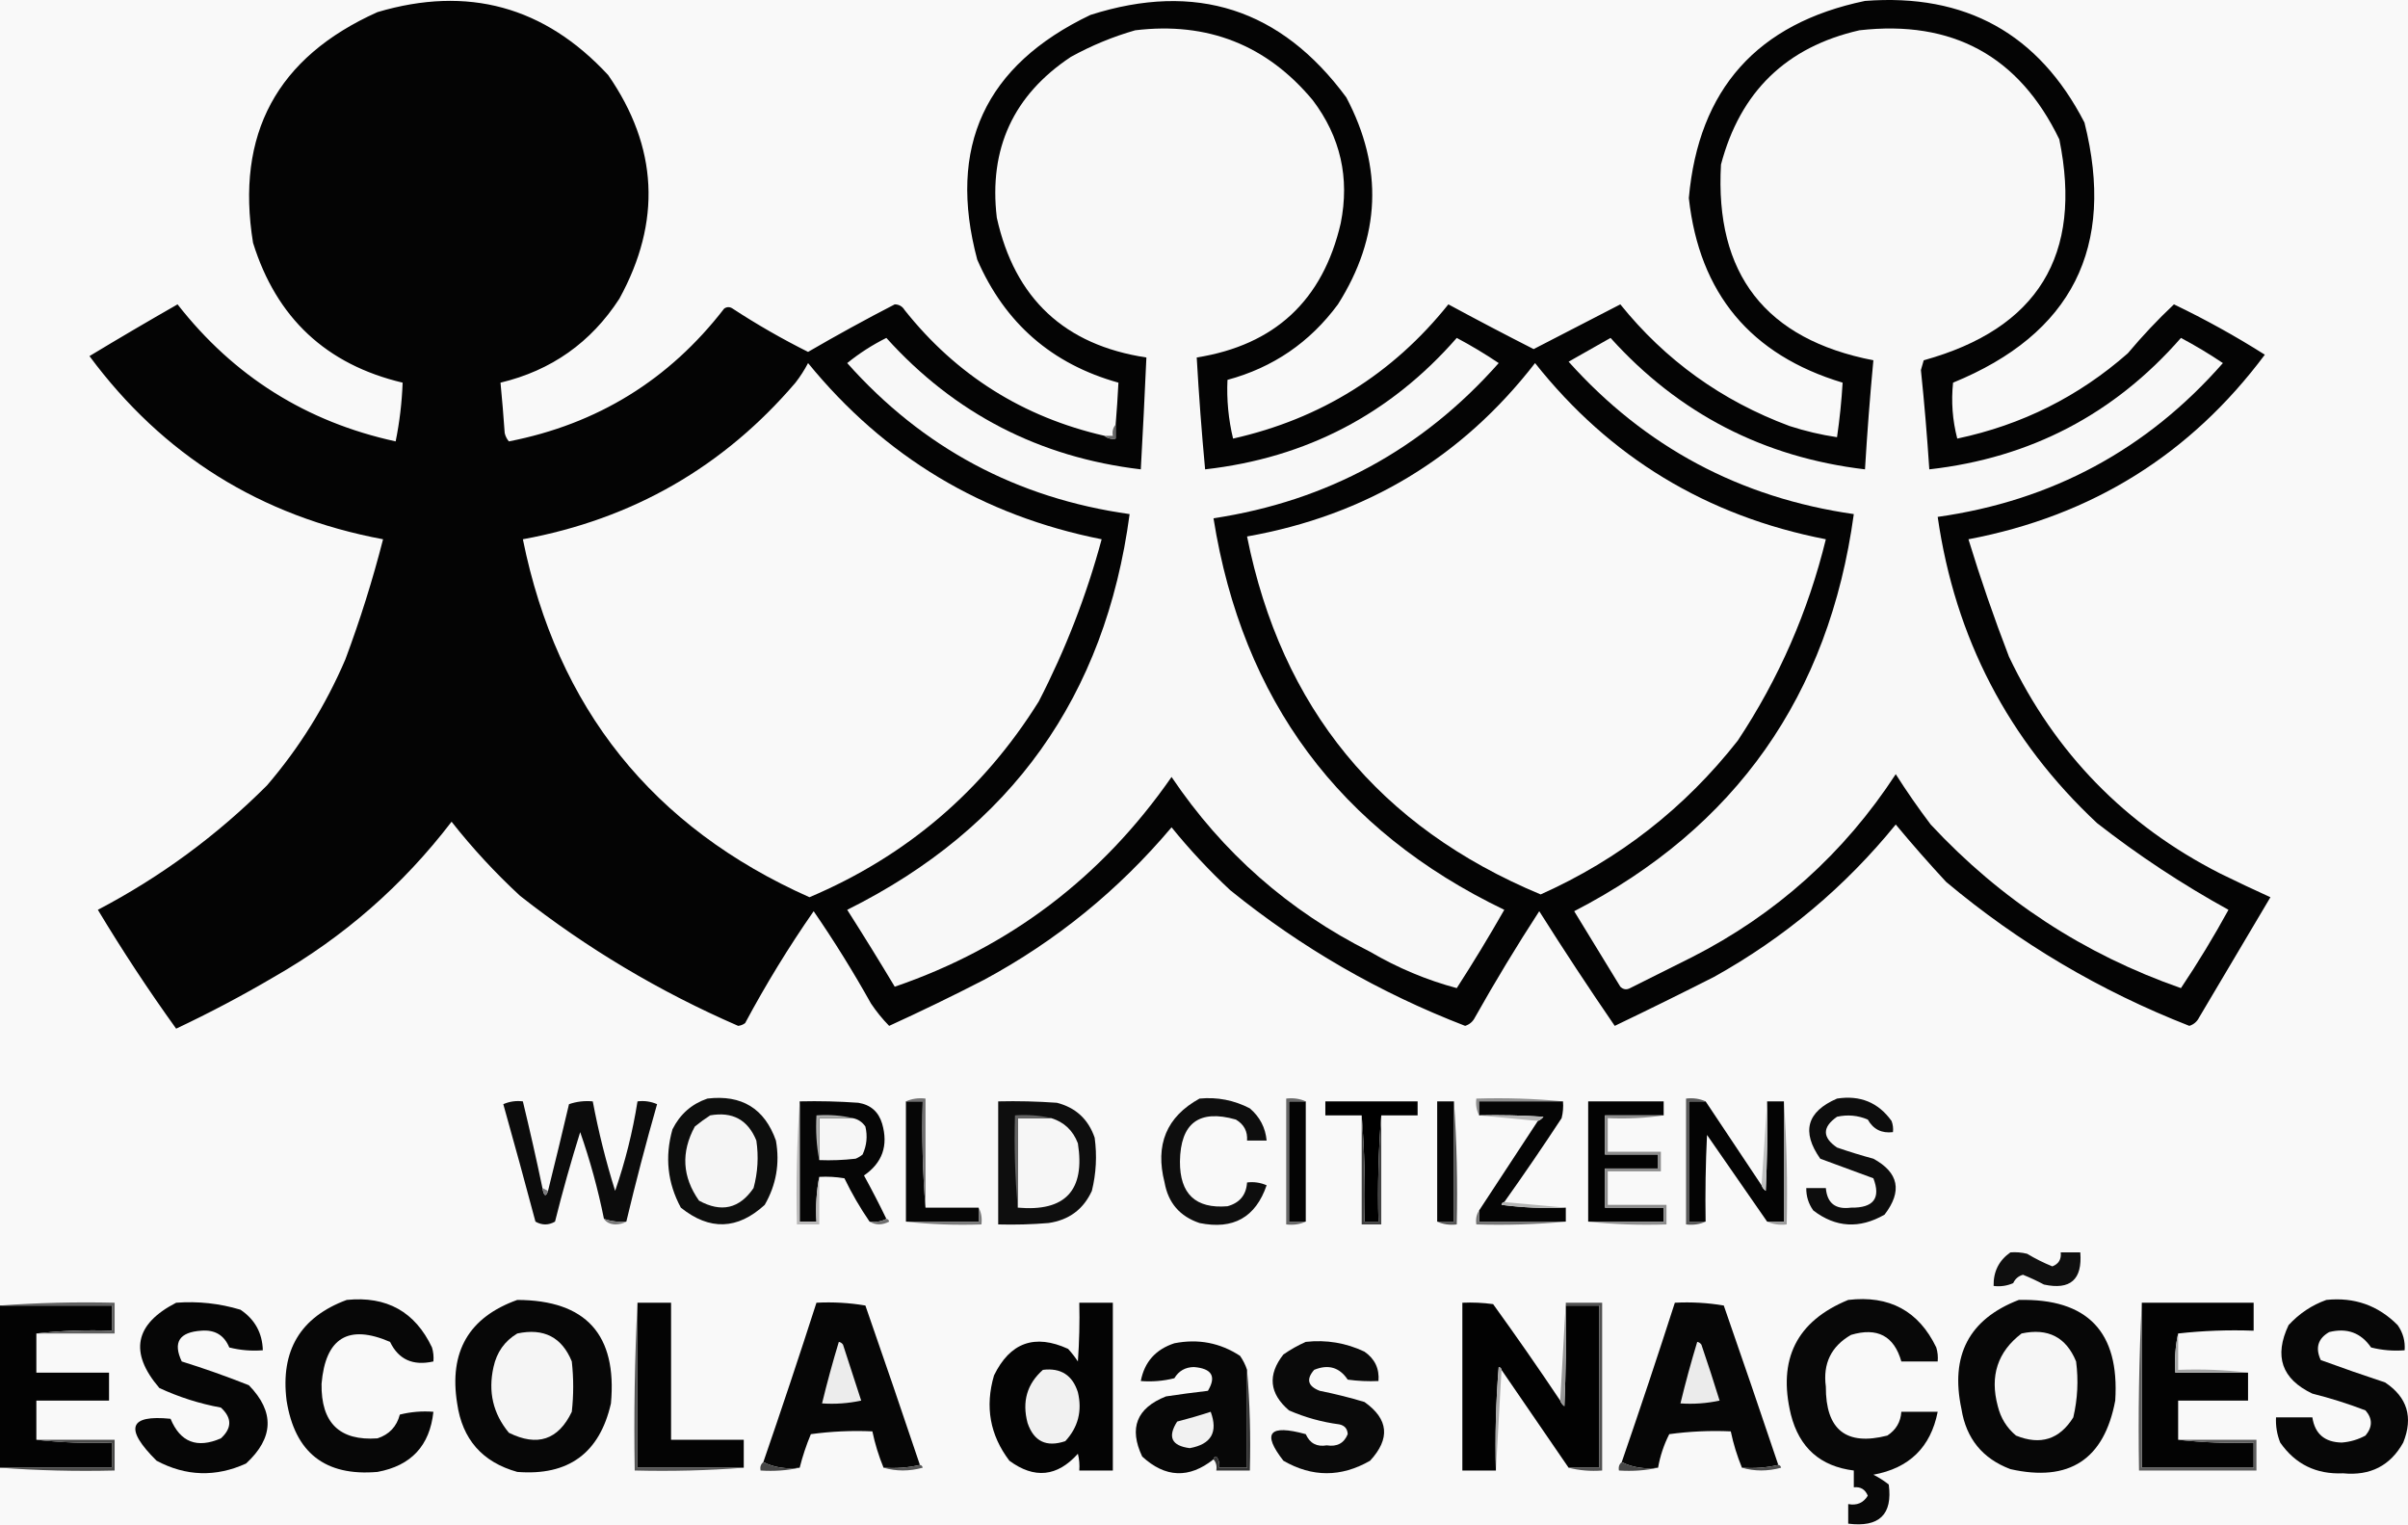
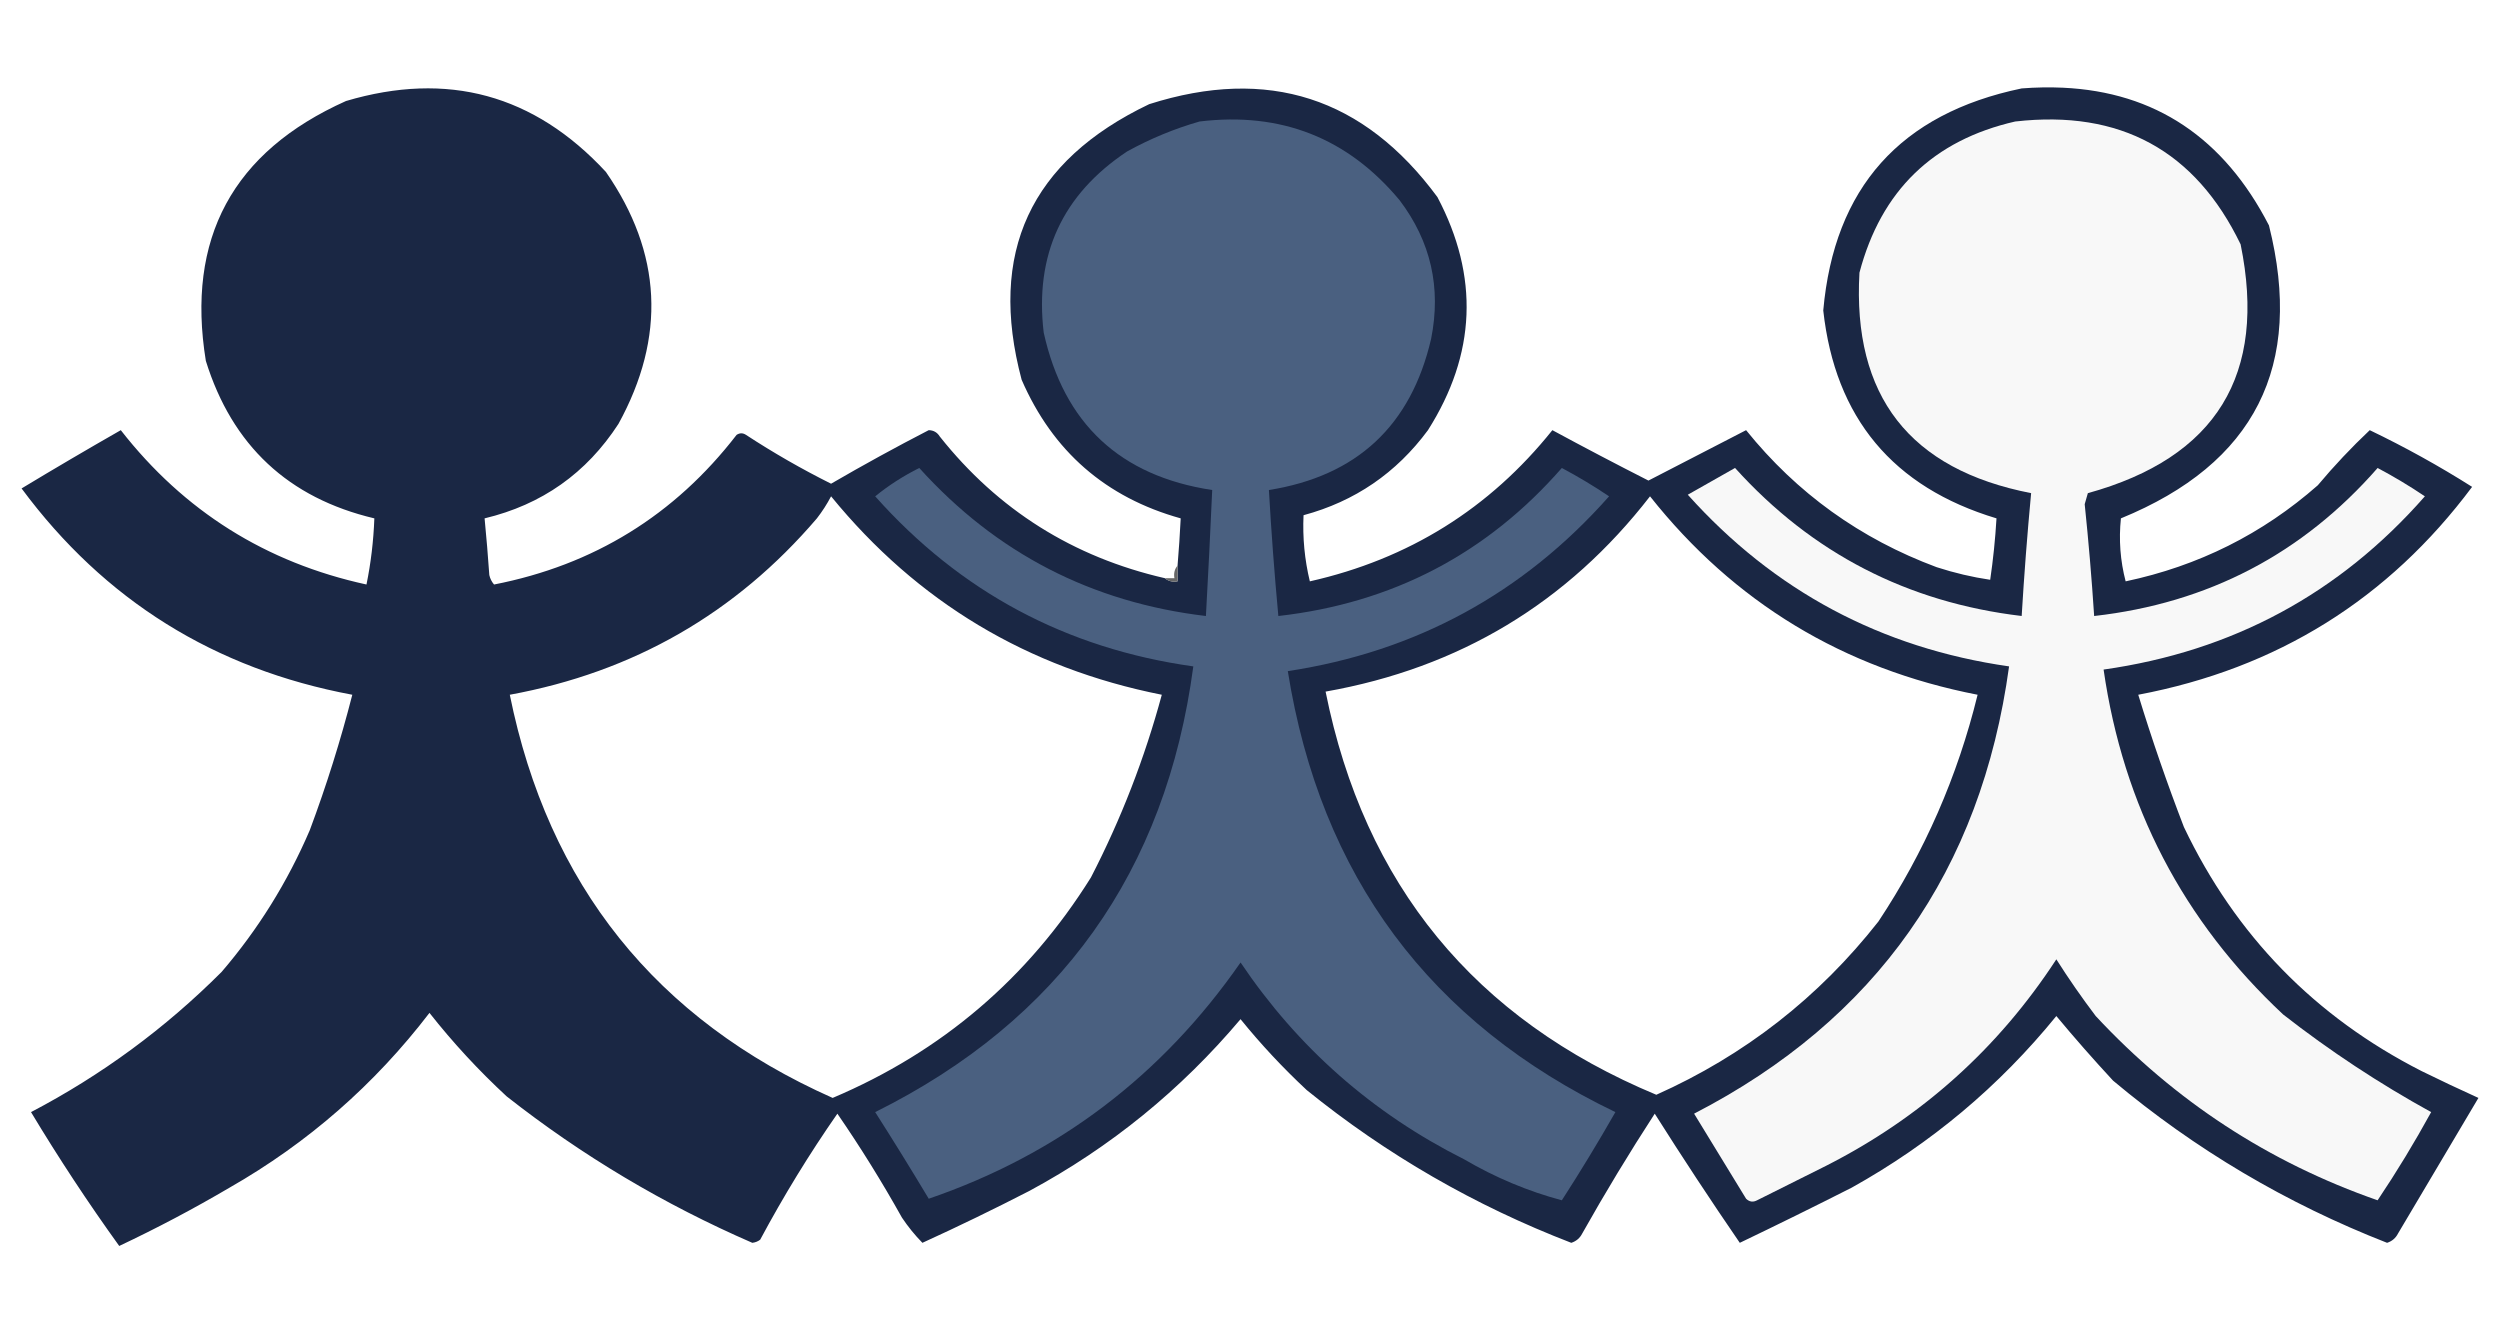
- <svg xmlns="http://www.w3.org/2000/svg" version="1.1" width="861.204" height="545.075" style="clip-rule:evenodd;fill-rule:evenodd;image-rendering:optimizeQuality;shape-rendering:geometricPrecision;text-rendering:geometricPrecision" id="svg139">
-   <defs id="defs139" />
-   <g id="g1" transform="translate(-261.3135,-277.2943)">
-     <path style="opacity:1" fill="#f9f9f9" d="m -0.5,-0.5 c 912,0 1824,0 2736,0 0,522.667 0,1045.33 0,1568 -912,0 -1824,0 -2736,0 0,-522.67 0,-1045.333 0,-1568 z" id="path1" />
-   </g>
-   <g id="g139" style="clip-rule:evenodd;fill-rule:evenodd;image-rendering:optimizeQuality;shape-rendering:geometricPrecision;text-rendering:geometricPrecision">
-     <path fill="#040404" d="m 395,155.833 c 1.07,0.934 2.4,1.268 4,1 0,-1.667 0,-3.333 0,-5 0.42,-4.993 0.75,-9.993 1,-15 -23.8,-6.631 -40.63,-21.298 -50.5,-44 -10.76,-40.31 2.74,-69.477 40.5,-87.5 37.66,-12 68.16,-2.167 91.5,29.5 13.3,25.197 12.3,49.864 -3,74 -10.05,13.606 -23.22,22.606 -39.5,27 -0.33,7.106 0.34,14.106 2,21 31.37,-7.071 57.04,-23.071 77,-48 10.1,5.468 20.27,10.802 30.5,16 10.33,-5.333 20.67,-10.667 31,-16 16.1,19.982 36.26,34.482 60.5,43.5 5.64,1.829 11.31,3.163 17,4 0.94,-6.425 1.61,-12.925 2,-19.5 -32.9,-9.896 -51.23,-31.896 -55,-66 3.48,-38.986 24.48,-62.486 63,-70.5 35.98,-2.768 62.15,11.732 78.5,43.5 11.2,44.603 -4.47,75.603 -47,93 -0.71,6.754 -0.21,13.421 1.5,20 23.1,-4.885 43.44,-15.051 61,-30.5 5.2,-6.2 10.7,-12.033 16.5,-17.5 11.21,5.382 22.04,11.382 32.5,18 -26.6,35.653 -61.93,57.653 -106,66 4.33,14.165 9.17,28.165 14.5,42 16.39,34.389 41.56,60.223 75.5,77.5 5.97,2.932 11.97,5.765 18,8.5 -8.5,14.333 -17,28.667 -25.5,43 -0.75,1.49 -1.91,2.49 -3.5,3 -31.94,-12.485 -60.94,-29.651 -87,-51.5 -6.22,-6.711 -12.22,-13.544 -18,-20.5 -18.15,22.315 -39.82,40.482 -65,54.5 -11.8,5.985 -23.64,11.818 -35.5,17.5 -9.24,-13.466 -18.24,-27.132 -27,-41 -8.06,12.404 -15.73,25.07 -23,38 -0.75,1.49 -1.91,2.49 -3.5,3 -30.68,-11.829 -58.68,-27.995 -84,-48.5 -7.58,-7.074 -14.58,-14.574 -21,-22.5 -18.95,22.461 -41.28,40.628 -67,54.5 -11.21,5.772 -22.54,11.272 -34,16.5 -2.4,-2.444 -4.56,-5.11 -6.5,-8 -6.35,-11.372 -13.18,-22.372 -20.5,-33 -8.91,12.796 -17.07,26.13 -24.5,40 -0.72,0.559 -1.56,0.892 -2.5,1 -28.11,-12.212 -54.11,-27.712 -78,-46.5 -8.9,-8.232 -17.07,-17.066 -24.5,-26.5 -17.46,22.799 -38.63,41.299 -63.5,55.5 -11.35,6.676 -23.02,12.843 -35,18.5 -9.89,-13.738 -19.22,-27.904 -28,-42.5 22.42,-11.745 42.58,-26.578 60.5,-44.5 11.6,-13.521 20.93,-28.521 28,-45 5.27,-14.093 9.77,-28.427 13.5,-43 -43.72,-8.177 -78.72,-30.011 -105,-65.5 10.42,-6.293 20.92,-12.459 31.5,-18.5 20.07,25.706 46.07,42.039 78,49 1.4,-6.837 2.23,-13.837 2.5,-21 -27.3,-6.466 -45.14,-23.133 -53.5,-50 -6.31,-38.884 8.53,-66.384 44.5,-82.5 32.24,-9.567 59.74,-2.067 82.5,22.5 17.83,25.726 19.16,52.393 4,80 -10.16,15.657 -24.33,25.657 -42.5,30 0.58,5.985 1.08,11.985 1.5,18 0.25,1.124 0.75,2.124 1.5,3 31.67,-6.189 57.34,-22.022 77,-47.5 1,-0.667 2,-0.667 3,0 8.67,5.672 17.67,10.839 27,15.5 10.21,-5.937 20.54,-11.604 31,-17 1.53,0.029 2.7,0.696 3.5,2 18.5,23.305 42.33,38.305 71.5,45 z" id="path2" />
-     <g id="g3" transform="translate(-1495.5,-503.6672)">
-       <path style="opacity:1" fill="#f8f8f8" d="m 1901.5,514.5 c 25.85,-3.114 47.02,5.22 63.5,25 9.91,13.097 13.25,27.764 10,44 -6.38,27.551 -23.55,43.551 -51.5,48 0.76,13.352 1.76,26.685 3,40 36.19,-4.094 66.19,-19.761 90,-47 5.17,2.748 10.17,5.748 15,9 -27.29,30.813 -61.29,49.313 -102,55.5 10.38,65.005 45.05,111.672 104,140 -5.42,9.5 -11.08,18.833 -17,28 -10.8,-2.889 -21.13,-7.222 -31,-13 -29.14,-14.639 -52.8,-35.473 -71,-62.5 -24.99,35.949 -57.99,60.949 -99,75 -5.54,-9.25 -11.21,-18.417 -17,-27.5 58.64,-29.165 92.3,-76.332 101,-141.5 -40.33,-5.665 -74,-23.665 -101,-54 4.29,-3.485 8.96,-6.485 14,-9 24.39,27.031 54.73,42.698 91,47 0.74,-13.329 1.41,-26.662 2,-40 -29.26,-4.428 -47.1,-21.095 -53.5,-50 -2.92,-24.66 5.92,-43.827 26.5,-57.5 7.41,-4.074 15.08,-7.241 23,-9.5 z" id="path3" />
-     </g>
-     <g id="g4" transform="translate(-1495.5,-503.6672)">
-       <path style="opacity:1" fill="#f8f8f8" d="m 2160.5,514.5 c 33.27,-3.788 57.11,9.212 71.5,39 8.46,41.384 -7.7,67.717 -48.5,79 -0.33,1.167 -0.67,2.333 -1,3.5 1.23,11.818 2.23,23.652 3,35.5 36.17,-4.082 66.17,-19.749 90,-47 5.2,2.763 10.2,5.763 15,9 -27.09,30.882 -61.09,49.215 -102,55 6.24,43.315 25.24,79.815 57,109.5 14.84,11.586 30.51,21.92 47,31 -5.25,9.586 -10.92,18.92 -17,28 -34.58,-12.054 -64.42,-31.554 -89.5,-58.5 -4.41,-5.826 -8.58,-11.826 -12.5,-18 -18.48,28.314 -42.82,50.148 -73,65.5 -7.33,3.667 -14.67,7.333 -22,11 -1.28,0.684 -2.45,0.517 -3.5,-0.5 -5.5,-9 -11,-18 -16.5,-27 57.78,-29.833 91.12,-77.166 100,-142 -40.64,-5.819 -74.64,-23.986 -102,-54.5 5,-2.833 10,-5.667 15,-8.5 24.39,27.031 54.73,42.698 91,47 0.78,-13.016 1.78,-26.016 3,-39 -38.57,-7.494 -56.74,-30.827 -54.5,-70 6.87,-26.035 23.37,-42.035 49.5,-48 z" id="path4" />
-     </g>
-     <g id="g8" transform="translate(-1495.5,-503.6672)">
-       <path style="opacity:1" fill="#f9f9f9" d="m 1784.5,633.5 c 27.37,33.528 62.37,54.528 105,63 -5.43,20.121 -12.93,39.454 -22.5,58 -19.96,31.956 -47.29,55.289 -82,70 -56.13,-24.972 -90.29,-67.639 -102.5,-128 39.25,-7.199 71.75,-25.866 97.5,-56 1.72,-2.217 3.22,-4.55 4.5,-7 z" id="path8" />
-     </g>
-     <g id="g9" transform="translate(-1495.5,-503.6672)">
-       <path style="opacity:1" fill="#f9f9f9" d="m 2044.5,633.5 c 26.74,33.72 61.41,54.72 104,63 -6.35,25.918 -16.85,49.918 -31.5,72 -18.96,24.129 -42.46,42.462 -70.5,55 -57.72,-24.048 -92.72,-66.715 -105,-128 42.46,-7.513 76.79,-28.179 103,-62 z" id="path9" />
-     </g>
-     <g id="g12" transform="translate(-1495.5,-503.6672)">
-       <path style="opacity:1" fill="#666666" d="m 1894.5,655.5 c 0,1.667 0,3.333 0,5 -1.6,0.268 -2.93,-0.066 -4,-1 1,0 2,0 3,0 -0.27,-1.599 0.07,-2.932 1,-4 z" id="path12" />
-     </g>
-     <g id="g13" transform="translate(-1495.5,-503.6672)">
-       <path style="opacity:1" fill="#8f8f8f" d="m 2054.5,897.5 c -10,0 -20,0 -30,0 0,1.667 0,3.333 0,5 -0.96,-1.765 -1.29,-3.765 -1,-6 10.51,-0.328 20.85,0.006 31,1 z" id="path13" />
-     </g>
-     <g id="g14" transform="translate(-1495.5,-503.6672)">
-       <path style="opacity:1" fill="#0c0c0c" d="m 1689.5,928.5 c 0.53,2.96 1.2,3.293 2,1 2.56,-10.281 5.06,-20.615 7.5,-31 2.72,-0.944 5.55,-1.277 8.5,-1 2.04,10.842 4.71,21.508 8,32 3.6,-10.417 6.27,-21.084 8,-32 2.42,-0.308 4.76,0.026 7,1 -3.98,13.934 -7.65,27.934 -11,42 -2.78,0.221 -5.45,-0.112 -8,-1 -2.12,-10.521 -4.95,-20.854 -8.5,-31 -3.31,10.583 -6.31,21.249 -9,32 -2.33,1.333 -4.67,1.333 -7,0 -3.73,-14.034 -7.57,-28.034 -11.5,-42 2.24,-0.974 4.58,-1.308 7,-1 2.49,10.304 4.83,20.637 7,31 z" id="path14" />
-     </g>
-     <g id="g15" transform="translate(-1495.5,-503.6672)">
-       <path style="opacity:1" fill="#0d0e0d" d="m 1748.5,896.5 c 12.26,-1.461 20.43,3.539 24.5,15 1.45,8.176 0.12,15.843 -4,23 -9.72,8.922 -19.72,9.255 -30,1 -4.78,-8.835 -5.78,-18.168 -3,-28 2.71,-5.421 6.87,-9.087 12.5,-11 z" id="path15" />
-     </g>
-     <g id="g16" transform="translate(-1495.5,-503.6672)">
-       <path style="opacity:1" fill="#060606" d="m 1781.5,897.5 c 7.01,-0.166 14.01,0 21,0.5 4.4,0.73 7.23,3.23 8.5,7.5 2.25,7.811 0.08,13.977 -6.5,18.5 2.81,5.126 5.48,10.293 8,15.5 -1.76,0.961 -3.76,1.295 -6,1 -3.35,-4.858 -6.35,-10.025 -9,-15.5 -2.98,-0.498 -5.98,-0.665 -9,-0.5 -0.99,5.14 -1.32,10.474 -1,16 -2,0 -4,0 -6,0 0,-14.333 0,-28.667 0,-43 z" id="path16" />
-     </g>
-     <g id="g17" transform="translate(-1495.5,-503.6672)">
-       <path style="opacity:1" fill="#060606" d="m 1819.5,897.5 c 2,0 4,0 6,0 -0.33,12.844 0,25.511 1,38 6.33,0 12.67,0 19,0 0,1.667 0,3.333 0,5 -8.67,0 -17.33,0 -26,0 0,-14.333 0,-28.667 0,-43 z" id="path17" />
-     </g>
-     <g id="g18" transform="translate(-1495.5,-503.6672)">
-       <path style="opacity:1" fill="#0e0e0e" d="m 1852.5,897.5 c 7.01,-0.166 14.01,0 21,0.5 6.74,1.736 11.24,5.903 13.5,12.5 0.87,6.417 0.54,12.751 -1,19 -3.03,6.609 -8.2,10.442 -15.5,11.5 -5.99,0.499 -11.99,0.666 -18,0.5 0,-14.667 0,-29.333 0,-44 z" id="path18" />
-     </g>
-     <g id="g19" transform="translate(-1495.5,-503.6672)">
-       <path style="opacity:1" fill="#0e0e0e" d="m 1924.5,896.5 c 6.36,-0.599 12.36,0.568 18,3.5 3.57,3.054 5.57,6.887 6,11.5 -2.33,0 -4.67,0 -7,0 0.23,-3.285 -1.1,-5.785 -4,-7.5 -13.15,-3.75 -19.82,1.25 -20,15 -0.06,11.614 5.61,16.948 17,16 4.38,-1.205 6.71,-4.039 7,-8.5 2.42,-0.308 4.76,0.026 7,1 -3.93,11.472 -11.93,15.972 -24,13.5 -7.04,-2.369 -11.2,-7.202 -12.5,-14.5 -3.46,-13.501 0.7,-23.501 12.5,-30 z" id="path19" />
-     </g>
-     <g id="g20" transform="translate(-1495.5,-503.6672)">
-       <path style="opacity:1" fill="#040404" d="m 1962.5,897.5 c 0,14.333 0,28.667 0,43 -2,0 -4,0 -6,0 0,-14.333 0,-28.667 0,-43 2,0 4,0 6,0 z" id="path20" />
-     </g>
-     <g id="g21" transform="translate(-1495.5,-503.6672)">
-       <path style="opacity:1" fill="#000000" d="m 1989.5,902.5 c -1,12.489 -1.33,25.156 -1,38 -1.67,0 -3.33,0 -5,0 0.33,-12.844 0,-25.511 -1,-38 -4.33,0 -8.67,0 -13,0 0,-1.667 0,-3.333 0,-5 11,0 22,0 33,0 0,1.667 0,3.333 0,5 -4.33,0 -8.67,0 -13,0 z" id="path21" />
-     </g>
-     <g id="g22" transform="translate(-1495.5,-503.6672)">
-       <path style="opacity:1" fill="#050505" d="m 2015.5,897.5 c 0,14.333 0,28.667 0,43 -2,0 -4,0 -6,0 0,-14.333 0,-28.667 0,-43 2,0 4,0 6,0 z" id="path22" />
-     </g>
-     <g id="g23" transform="translate(-1495.5,-503.6672)">
-       <path style="opacity:1" fill="#050505" d="m 2054.5,897.5 c 0.16,2.027 0,4.027 -0.5,6 -6.66,10.155 -13.5,20.155 -20.5,30 -0.54,0.06 -0.88,0.393 -1,1 7.64,0.997 15.3,1.331 23,1 0,1.667 0,3.333 0,5 -10.33,0 -20.67,0 -31,0 0,-1.333 0,-2.667 0,-4 7.03,-10.684 14.03,-21.351 21,-32 0.79,-0.283 1.46,-0.783 2,-1.5 -7.66,-0.5 -15.33,-0.666 -23,-0.5 0,-1.667 0,-3.333 0,-5 10,0 20,0 30,0 z" id="path23" />
-     </g>
-     <g id="g24" transform="translate(-1495.5,-503.6672)">
-       <path style="opacity:1" fill="#030303" d="m 2090.5,902.5 c -7,0 -14,0 -21,0 0,4.667 0,9.333 0,14 6.33,0 12.67,0 19,0 0,1.667 0,3.333 0,5 -6.33,0 -12.67,0 -19,0 0,4.667 0,9.333 0,14 7,0 14,0 21,0 0,1.667 0,3.333 0,5 -9,0 -18,0 -27,0 0,-14.333 0,-28.667 0,-43 9,0 18,0 27,0 0,1.667 0,3.333 0,5 z" id="path24" />
-     </g>
-     <g id="g25" transform="translate(-1495.5,-503.6672)">
-       <path style="opacity:1" fill="#040404" d="m 2105.5,897.5 c 6.67,10 13.33,20 20,30 0.28,0.789 0.78,1.456 1.5,2 0.5,-10.661 0.67,-21.328 0.5,-32 2,0 4,0 6,0 0,14.333 0,28.667 0,43 -2,0 -4,0 -6,0 -7.14,-10.267 -14.31,-20.6 -21.5,-31 -0.5,10.328 -0.67,20.661 -0.5,31 -2,0 -4,0 -6,0 0,-14.333 0,-28.667 0,-43 2,0 4,0 6,0 z" id="path25" />
-     </g>
-     <g id="g26" transform="translate(-1495.5,-503.6672)">
-       <path style="opacity:1" fill="#0d0d0d" d="m 2152.5,896.5 c 8.26,-1.279 14.76,1.388 19.5,8 0.49,1.293 0.66,2.627 0.5,4 -4.03,0.494 -7.03,-1.006 -9,-4.5 -3.54,-1.504 -7.21,-1.837 -11,-1 -5.31,3.717 -5.31,7.383 0,11 4.28,1.486 8.61,2.819 13,4 9.09,4.958 10.43,11.625 4,20 -8.97,5.153 -17.47,4.653 -25.5,-1.5 -1.71,-2.409 -2.54,-5.075 -2.5,-8 2.33,0 4.67,0 7,0 0.46,5.414 3.46,7.747 9,7 8.07,0.137 10.73,-3.363 8,-10.5 -6.33,-2.333 -12.67,-4.667 -19,-7 -6.8,-9.659 -4.8,-16.826 6,-21.5 z" id="path26" />
-     </g>
-     <g id="g27" transform="translate(-1495.5,-503.6672)">
-       <path style="opacity:1" fill="#717071" d="m 1819.5,897.5 c 2.11,-0.968 4.44,-1.302 7,-1 0,13 0,26 0,39 -1,-12.489 -1.33,-25.156 -1,-38 -2,0 -4,0 -6,0 z" id="path27" />
-     </g>
-     <g id="g28" transform="translate(-1495.5,-503.6672)">
-       <path style="opacity:1" fill="#b6b6b6" d="m 2024.5,902.5 c 7.67,-0.166 15.34,0 23,0.5 -0.54,0.717 -1.21,1.217 -2,1.5 -7,-0.667 -14,-1.333 -21,-2 z" id="path28" />
-     </g>
-     <g id="g29" transform="translate(-1495.5,-503.6672)">
-       <path style="opacity:1" fill="#f5f5f5" d="m 1749.5,902.5 c 7.99,-1.403 13.49,1.597 16.5,9 0.85,5.753 0.52,11.42 -1,17 -5.03,7.366 -11.53,8.866 -19.5,4.5 -6,-8.497 -6.5,-17.33 -1.5,-26.5 1.81,-1.477 3.65,-2.81 5.5,-4 z" id="path29" />
-     </g>
-     <g id="g30" transform="translate(-1495.5,-503.6672)">
-       <path style="opacity:1" fill="#f6f6f6" d="m 1800.5,903.5 c 1.87,0.359 3.37,1.359 4.5,3 0.82,3.464 0.48,6.798 -1,10 -0.75,0.626 -1.58,1.126 -2.5,1.5 -4.32,0.499 -8.65,0.666 -13,0.5 0,-5 0,-10 0,-15 4,0 8,0 12,0 z" id="path30" />
-     </g>
-     <g id="g31" transform="translate(-1495.5,-503.6672)">
-       <path style="opacity:1" fill="#f6f6f6" d="m 1871.5,903.5 c 4.59,1.421 7.76,4.421 9.5,9 2.65,16.851 -4.52,24.517 -21.5,23 0,-10.667 0,-21.333 0,-32 4,0 8,0 12,0 z" id="path31" />
-     </g>
-     <g id="g32" transform="translate(-1495.5,-503.6672)">
-       <path style="opacity:1" fill="#656565" d="m 1871.5,903.5 c -4,0 -8,0 -12,0 0,10.667 0,21.333 0,32 -0.99,-10.821 -1.33,-21.821 -1,-33 4.53,-0.318 8.87,0.015 13,1 z" id="path32" />
-     </g>
-     <g id="g33" transform="translate(-1495.5,-503.6672)">
-       <path style="opacity:1" fill="#595959" d="m 2105.5,897.5 c -2,0 -4,0 -6,0 0,14.333 0,28.667 0,43 2,0 4,0 6,0 -2.11,0.968 -4.44,1.302 -7,1 0,-15 0,-30 0,-45 2.56,-0.302 4.89,0.032 7,1 z" id="path33" />
-     </g>
-     <g id="g34" transform="translate(-1495.5,-503.6672)">
-       <path style="opacity:1" fill="#aeafae" d="m 1800.5,903.5 c -4,0 -8,0 -12,0 0,5 0,10 0,15 -0.99,-5.14 -1.32,-10.474 -1,-16 4.53,-0.318 8.87,0.015 13,1 z" id="path34" />
-     </g>
-     <g id="g35" transform="translate(-1495.5,-503.6672)">
-       <path style="opacity:1" fill="#565656" d="m 2015.5,897.5 c 1,14.49 1.33,29.157 1,44 -2.56,0.302 -4.89,-0.032 -7,-1 2,0 4,0 6,0 0,-14.333 0,-28.667 0,-43 z" id="path35" />
-     </g>
-     <g id="g36" transform="translate(-1495.5,-503.6672)">
-       <path style="opacity:1" fill="#c0c1c1" d="m 2127.5,897.5 c 0.17,10.672 0,21.339 -0.5,32 -0.72,-0.544 -1.22,-1.211 -1.5,-2 0.67,-10 1.33,-20 2,-30 z" id="path36" />
-     </g>
-     <g id="g37" transform="translate(-1495.5,-503.6672)">
-       <path style="opacity:1" fill="#bbbaba" d="m 1781.5,897.5 c 0,14.333 0,28.667 0,43 2,0 4,0 6,0 -0.32,-5.526 0.01,-10.86 1,-16 0,5.667 0,11.333 0,17 -2.67,0 -5.33,0 -8,0 -0.33,-14.843 0,-29.51 1,-44 z" id="path37" />
-     </g>
-     <g id="g38" transform="translate(-1495.5,-503.6672)">
-       <path style="opacity:1" fill="#8d8d8d" d="m 2090.5,902.5 c -6.48,0.991 -13.15,1.324 -20,1 0,4 0,8 0,12 6.33,0 12.67,0 19,0 0,2.333 0,4.667 0,7 -6.33,0 -12.67,0 -19,0 0,4 0,8 0,12 7,0 14,0 21,0 0,2.333 0,4.667 0,7 -9.51,0.327 -18.85,-0.006 -28,-1 9,0 18,0 27,0 0,-1.667 0,-3.333 0,-5 -7,0 -14,0 -21,0 0,-4.667 0,-9.333 0,-14 6.33,0 12.67,0 19,0 0,-1.667 0,-3.333 0,-5 -6.33,0 -12.67,0 -19,0 0,-4.667 0,-9.333 0,-14 7,0 14,0 21,0 z" id="path38" />
-     </g>
-     <g id="g39" transform="translate(-1495.5,-503.6672)">
-       <path style="opacity:1" fill="#686868" d="m 1962.5,897.5 c -2,0 -4,0 -6,0 0,14.333 0,28.667 0,43 2,0 4,0 6,0 -2.11,0.968 -4.44,1.302 -7,1 0,-15 0,-30 0,-45 2.56,-0.302 4.89,0.032 7,1 z" id="path39" />
-     </g>
-     <g id="g40" transform="translate(-1495.5,-503.6672)">
-       <path style="opacity:1" fill="#9d9d9d" d="m 2133.5,897.5 c 1,14.49 1.33,29.157 1,44 -2.56,0.302 -4.89,-0.032 -7,-1 2,0 4,0 6,0 0,-14.333 0,-28.667 0,-43 z" id="path40" />
-     </g>
-     <g id="g41" transform="translate(-1495.5,-503.6672)">
-       <path style="opacity:1" fill="#434343" d="m 1982.5,902.5 c 1,12.489 1.33,25.156 1,38 1.67,0 3.33,0 5,0 -0.33,-12.844 0,-25.511 1,-38 0,13 0,26 0,39 -2.33,0 -4.67,0 -7,0 0,-13 0,-26 0,-39 z" id="path41" />
-     </g>
-     <g id="g42" transform="translate(-1495.5,-503.6672)">
-       <path style="opacity:1" fill="#7b7b7d" d="m 1689.5,928.5 c 0.67,0.333 1.33,0.667 2,1 -0.8,2.293 -1.47,1.96 -2,-1 z" id="path42" />
-     </g>
-     <g id="g43" transform="translate(-1495.5,-503.6672)">
-       <path style="opacity:1" fill="#b4b5b4" d="m 2033.5,933.5 c 7.33,0.667 14.67,1.333 22,2 -7.7,0.331 -15.36,-0.003 -23,-1 0.12,-0.607 0.46,-0.94 1,-1 z" id="path43" />
-     </g>
-     <g id="g44" transform="translate(-1495.5,-503.6672)">
-       <path style="opacity:1" fill="#7a7a7a" d="m 1711.5,939.5 c 2.55,0.888 5.22,1.221 8,1 -1.12,0.656 -2.45,0.989 -4,1 -1.83,-0.085 -3.17,-0.752 -4,-2 z" id="path44" />
-     </g>
-     <g id="g45" transform="translate(-1495.5,-503.6672)">
-       <path style="opacity:1" fill="#707070" d="m 1812.5,939.5 c 0.54,0.06 0.88,0.393 1,1 -2.47,1.297 -4.81,1.297 -7,0 2.24,0.295 4.24,-0.039 6,-1 z" id="path45" />
-     </g>
-     <g id="g46" transform="translate(-1495.5,-503.6672)">
-       <path style="opacity:1" fill="#7a7a7a" d="m 1845.5,935.5 c 0.96,1.765 1.29,3.765 1,6 -9.18,0.327 -18.18,-0.007 -27,-1 8.67,0 17.33,0 26,0 0,-1.667 0,-3.333 0,-5 z" id="path46" />
-     </g>
-     <g id="g47" transform="translate(-1495.5,-503.6672)">
-       <path style="opacity:1" fill="#747474" d="m 2024.5,936.5 c 0,1.333 0,2.667 0,4 10.33,0 20.67,0 31,0 -10.49,0.994 -21.15,1.328 -32,1 -0.28,-1.915 0.05,-3.581 1,-5 z" id="path47" />
-     </g>
-     <g id="g48" transform="translate(-1495.5,-503.6672)">
-       <path style="opacity:1" fill="#0f0f0f" d="m 2214.5,951.5 c 2.03,-0.162 4.03,0.005 6,0.5 2.9,1.742 5.9,3.242 9,4.5 2.27,-0.862 3.27,-2.529 3,-5 2.33,0 4.67,0 7,0 0.79,9.712 -3.54,13.545 -13,11.5 -2.44,-1.303 -4.94,-2.47 -7.5,-3.5 -1.62,0.454 -2.79,1.454 -3.5,3 -2.24,0.974 -4.58,1.308 -7,1 -0.11,-5.111 1.89,-9.111 6,-12 z" id="path48" />
-     </g>
-     <g id="g49" transform="translate(-1495.5,-503.6672)">
-       <path style="opacity:1" fill="#060606" d="m 1558.5,969.5 c 7.85,-0.589 15.52,0.245 23,2.5 5.15,3.468 7.82,8.301 8,14.5 -4.05,0.324 -8.05,-0.009 -12,-1 -1.81,-4.394 -5.14,-6.394 -10,-6 -7.89,0.511 -10.23,4.178 -7,11 8.1,2.527 16.1,5.36 24,8.5 9.27,9.5 8.94,18.84 -1,28 -10.85,4.92 -21.52,4.59 -32,-1 -11.59,-11.5 -9.92,-16.5 5,-15 3.47,8.38 9.47,10.71 18,7 4,-3.67 4,-7.33 0,-11 -7.64,-1.41 -14.97,-3.74 -22,-7 -10.87,-12.675 -8.87,-22.842 6,-30.5 z" id="path49" />
-     </g>
-     <g id="g50" transform="translate(-1495.5,-503.6672)">
-       <path style="opacity:1" fill="#070707" d="m 1619.5,968.5 c 14.28,-1.448 24.45,4.219 30.5,17 0.49,1.634 0.66,3.301 0.5,5 -7.29,1.651 -12.46,-0.683 -15.5,-7 -14.94,-6.437 -23.11,-1.437 -24.5,15 -0.21,13.96 6.45,20.46 20,19.5 4.2,-1.37 6.87,-4.2 8,-8.5 3.95,-0.99 7.95,-1.32 12,-1 -1.28,12.12 -7.95,19.28 -20,21.5 -18.72,1.62 -29.55,-6.88 -32.5,-25.5 -2.25,-17.867 4.92,-29.867 21.5,-36 z" id="path50" />
-     </g>
-     <g id="g51" transform="translate(-1495.5,-503.6672)">
-       <path style="opacity:1" fill="#070707" d="m 1680.5,968.5 c 24.59,0.088 35.75,12.422 33.5,37 -4.04,17.78 -15.2,25.95 -33.5,24.5 -12.51,-3.5 -19.67,-11.67 -21.5,-24.5 -2.97,-18.471 4.19,-30.804 21.5,-37 z" id="path51" />
-     </g>
-     <g id="g52" transform="translate(-1495.5,-503.6672)">
-       <path style="opacity:1" fill="#040404" d="m 1881.5,969.5 c 4,0 8,0 12,0 0,20 0,40 0,60 -4,0 -8,0 -12,0 0.16,-2.03 0,-4.03 -0.5,-6 -7.39,8.25 -15.56,9.08 -24.5,2.5 -6.95,-9.15 -8.78,-19.31 -5.5,-30.5 5.74,-11.787 14.57,-14.954 26.5,-9.5 1.29,1.41 2.45,2.91 3.5,4.5 0.5,-6.992 0.67,-13.992 0.5,-21 z" id="path52" />
-     </g>
-     <g id="g53" transform="translate(-1495.5,-503.6672)">
-       <path style="opacity:1" fill="#080808" d="m 2156.5,968.5 c 14.71,-1.733 25.21,3.933 31.5,17 0.49,1.634 0.66,3.301 0.5,5 -4.33,0 -8.67,0 -13,0 -2.6,-9.136 -8.6,-12.302 -18,-9.5 -7.1,4.099 -10.1,10.266 -9,18.5 -0.07,15.44 7.26,21.28 22,17.5 3.1,-2.03 4.76,-4.86 5,-8.5 4.33,0 8.67,0 13,0 -2.49,12.66 -10.16,20.16 -23,22.5 1.95,0.98 3.78,2.15 5.5,3.5 1.43,10.74 -3.4,15.4 -14.5,14 0,-2.33 0,-4.67 0,-7 3.1,0.59 5.43,-0.41 7,-3 -0.92,-2.26 -2.59,-3.26 -5,-3 0,-2 0,-4 0,-6 -11.99,-1.49 -19.49,-8.15 -22.5,-20 -4.79,-19.759 2.05,-33.426 20.5,-41 z" id="path53" />
-     </g>
-     <g id="g54" transform="translate(-1495.5,-503.6672)">
-       <path style="opacity:1" fill="#070707" d="m 2217.5,968.5 c 24.59,-0.576 36.09,11.424 34.5,36 -3.96,21.07 -16.46,29.24 -37.5,24.5 -9.97,-3.76 -15.8,-10.92 -17.5,-21.5 -4.1,-19.152 2.74,-32.152 20.5,-39 z" id="path54" />
-     </g>
-     <g id="g55" transform="translate(-1495.5,-503.6672)">
-       <path style="opacity:1" fill="#070707" d="m 2327.5,968.5 c 10.01,-1.046 18.51,1.954 25.5,9 1.91,2.706 2.74,5.706 2.5,9 -4.05,0.324 -8.05,-0.009 -12,-1 -3.61,-5.263 -8.61,-7.097 -15,-5.5 -4.01,2.325 -5.01,5.659 -3,10 7.63,2.792 15.3,5.458 23,8 7.96,5.29 10.13,12.45 6.5,21.5 -4.62,8.28 -11.79,11.95 -21.5,11 -9.6,0.42 -17.1,-3.24 -22.5,-11 -1.15,-2.89 -1.65,-5.89 -1.5,-9 4.33,0 8.67,0 13,0 0.9,5.88 4.4,8.88 10.5,9 3.01,-0.23 5.85,-1.06 8.5,-2.5 2.56,-3.07 2.56,-6.07 0,-9 -6.21,-2.38 -12.54,-4.38 -19,-6 -10.96,-5.208 -13.79,-13.375 -8.5,-24.5 3.83,-4.152 8.33,-7.152 13.5,-9 z" id="path55" />
-     </g>
-     <g id="g56" transform="translate(-1495.5,-503.6672)">
-       <path style="opacity:1" fill="#030303" d="m 1495.5,970.5 c 13.33,0 26.67,0 40,0 0,3 0,6 0,9 -9.18,-0.327 -18.18,0.007 -27,1 0,4.667 0,9.333 0,14 8.67,0 17.33,0 26,0 0,3.333 0,6.67 0,10 -8.67,0 -17.33,0 -26,0 0,4.67 0,9.33 0,14 8.82,0.99 17.82,1.33 27,1 0,3 0,6 0,9 -13.33,0 -26.67,0 -40,0 0,-19.33 0,-38.667 0,-58 z" id="path56" />
-     </g>
-     <g id="g57" transform="translate(-1495.5,-503.6672)">
-       <path style="opacity:1" fill="#040404" d="m 1723.5,969.5 c 4,0 8,0 12,0 0,16.333 0,32.67 0,49 8.67,0 17.33,0 26,0 0,3.33 0,6.67 0,10 -12.67,0 -25.33,0 -38,0 0,-19.67 0,-39.333 0,-59 z" id="path57" />
-     </g>
-     <g id="g58" transform="translate(-1495.5,-503.6672)">
-       <path style="opacity:1" fill="#060606" d="m 1824.5,1027.5 c -4.13,0.98 -8.47,1.32 -13,1 -1.73,-4.2 -3.07,-8.54 -4,-13 -7.36,-0.33 -14.7,0 -22,1 -1.64,3.92 -2.98,7.92 -4,12 -4.79,0.6 -9.13,-0.07 -13,-2 6.53,-18.93 12.86,-37.926 19,-57 5.93,-0.308 11.76,0.025 17.5,1 6.61,18.986 13.11,37.99 19.5,57 z" id="path58" />
-     </g>
-     <g id="g59" transform="translate(-1495.5,-503.6672)">
-       <path style="opacity:1" fill="#020202" d="m 2053.5,1004.5 c 0.28,0.79 0.78,1.46 1.5,2 0.5,-11.995 0.67,-23.995 0.5,-36 4,0 8,0 12,0 0,19.333 0,38.67 0,58 -3.67,0 -7.33,0 -11,0 -8,-11.67 -16,-23.33 -24,-35 -0.06,-0.543 -0.39,-0.876 -1,-1 -1,12.32 -1.33,24.65 -1,37 -4,0 -8,0 -12,0 0,-20 0,-40 0,-60 3.68,-0.165 7.35,10e-4 11,0.5 8.22,11.38 16.22,22.88 24,34.5 z" id="path59" />
-     </g>
-     <g id="g60" transform="translate(-1495.5,-503.6672)">
-       <path style="opacity:1" fill="#060606" d="m 2131.5,1027.5 c -4.13,0.98 -8.47,1.32 -13,1 -1.73,-4.2 -3.07,-8.53 -4,-13 -7.36,-0.33 -14.7,0 -22,1 -1.94,3.81 -3.27,7.81 -4,12 -4.79,0.6 -9.13,-0.07 -13,-2 6.53,-18.93 12.86,-37.926 19,-57 5.93,-0.308 11.76,0.025 17.5,1 6.61,18.986 13.11,37.99 19.5,57 z" id="path60" />
-     </g>
-     <g id="g61" transform="translate(-1495.5,-503.6672)">
-       <path style="opacity:1" fill="#030303" d="m 2261.5,969.5 c 13.33,0 26.67,0 40,0 0,3.333 0,6.667 0,10 -9.18,-0.327 -18.18,0.007 -27,1 -0.99,4.47 -1.32,9.137 -1,14 8.67,0 17.33,0 26,0 0,3.333 0,6.67 0,10 -8.33,0 -16.67,0 -25,0 0,4.67 0,9.33 0,14 8.82,0.99 17.82,1.33 27,1 0,3 0,6 0,9 -13.33,0 -26.67,0 -40,0 0,-19.67 0,-39.333 0,-59 z" id="path61" />
-     </g>
-     <g id="g62" transform="translate(-1495.5,-503.6672)">
-       <path style="opacity:1" fill="#515151" d="m 2055.5,970.5 c 0,-0.333 0,-0.667 0,-1 4.33,0 8.67,0 13,0 0,20 0,40 0,60 -4.2,0.32 -8.2,-0.02 -12,-1 3.67,0 7.33,0 11,0 0,-19.33 0,-38.667 0,-58 -4,0 -8,0 -12,0 z" id="path62" />
-     </g>
-     <g id="g63" transform="translate(-1495.5,-503.6672)">
-       <path style="opacity:1" fill="#616161" d="m 1495.5,970.5 c 13.49,-0.996 27.16,-1.329 41,-1 0,3.667 0,7.333 0,11 -9.33,0 -18.67,0 -28,0 8.82,-0.993 17.82,-1.327 27,-1 0,-3 0,-6 0,-9 -13.33,0 -26.67,0 -40,0 z" id="path63" />
-     </g>
-     <g id="g64" transform="translate(-1495.5,-503.6672)">
-       <path style="opacity:1" fill="#f5f5f5" d="m 1680.5,980.5 c 9.46,-2.021 15.96,1.312 19.5,10 0.67,6 0.67,12 0,18 -4.82,10.05 -12.32,12.55 -22.5,7.5 -5.66,-6.83 -7.49,-14.66 -5.5,-23.5 1.15,-5.296 3.98,-9.296 8.5,-12 z" id="path64" />
-     </g>
-     <g id="g65" transform="translate(-1495.5,-503.6672)">
-       <path style="opacity:1" fill="#f6f6f6" d="m 2218.5,980.5 c 9.43,-2.039 15.93,1.294 19.5,10 0.88,6.749 0.54,13.42 -1,20 -4.92,7.89 -11.75,10.06 -20.5,6.5 -3.31,-2.78 -5.47,-6.28 -6.5,-10.5 -2.92,-10.795 -0.08,-19.462 8.5,-26 z" id="path65" />
-     </g>
-     <g id="g80" transform="translate(-1495.5,-503.6672)">
-       <path style="opacity:1" fill="#979797" d="m 2055.5,969.5 c 0,0.333 0,0.667 0,1 0.17,12.005 0,24.005 -0.5,36 -0.72,-0.54 -1.22,-1.21 -1.5,-2 0.67,-11.667 1.33,-23.333 2,-35 z" id="path80" />
-     </g>
-     <g id="g81" transform="translate(-1495.5,-503.6672)">
-       <path style="opacity:1" fill="#070707" d="m 1941.5,993.5 c 0,11.67 0,23.33 0,35 -3.33,0 -6.67,0 -10,0 0.26,-1.48 -0.07,-2.81 -1,-4 -0.61,0.12 -0.94,0.46 -1,1 -8.73,6.94 -17.23,6.61 -25.5,-1 -4.83,-10.18 -1.99,-17.35 8.5,-21.5 4.99,-0.75 9.99,-1.42 15,-2 3.09,-5.148 1.42,-7.981 -5,-8.5 -3.1,0.048 -5.43,1.381 -7,4 -3.95,0.991 -7.95,1.324 -12,1 1.3,-6.809 5.3,-11.309 12,-13.5 8.53,-1.674 16.36,-0.174 23.5,4.5 1.09,1.578 1.93,3.245 2.5,5 z" id="path81" />
-     </g>
-     <g id="g82" transform="translate(-1495.5,-503.6672)">
-       <path style="opacity:1" fill="#0a0a0a" d="m 1962.5,983.5 c 7.38,-0.811 14.38,0.356 21,3.5 3.69,2.55 5.36,6.05 5,10.5 -3.68,0.165 -7.35,-10e-4 -11,-0.5 -2.94,-4.408 -6.94,-5.575 -12,-3.5 -2.94,3.365 -2.27,5.865 2,7.5 5.4,1.08 10.73,2.41 16,4 8.63,6.1 9.3,13.1 2,21 -10.36,5.95 -20.69,5.95 -31,0 -7.76,-9.94 -5.09,-13.1 8,-9.5 1.45,3.28 3.95,4.61 7.5,4 3.69,0.58 6.19,-0.76 7.5,-4 -0.09,-1.93 -1.09,-3.09 -3,-3.5 -6.26,-0.82 -12.26,-2.49 -18,-5 -7.06,-6.05 -7.72,-12.716 -2,-20 2.6,-1.795 5.27,-3.295 8,-4.5 z" id="path82" />
-     </g>
-     <g id="g83" transform="translate(-1495.5,-503.6672)">
-       <path style="opacity:1" fill="#ececec" d="m 1795.5,983.5 c 0.62,0.111 1.12,0.444 1.5,1 2.17,6.672 4.33,13.339 6.5,20 -4.62,0.99 -9.29,1.33 -14,1 1.79,-7.384 3.79,-14.718 6,-22 z" id="path83" />
-     </g>
-     <g id="g84" transform="translate(-1495.5,-503.6672)">
-       <path style="opacity:1" fill="#ebebeb" d="m 2102.5,983.5 c 0.62,0.111 1.12,0.444 1.5,1 2.27,6.641 4.44,13.308 6.5,20 -4.62,0.99 -9.29,1.33 -14,1 1.79,-7.384 3.79,-14.718 6,-22 z" id="path84" />
-     </g>
-     <g id="g91" transform="translate(-1495.5,-503.6672)">
-       <path style="opacity:1" fill="#a4a5a5" d="m 2274.5,980.5 c 0,4.333 0,8.667 0,13 8.52,-0.326 16.85,0.007 25,1 -8.67,0 -17.33,0 -26,0 -0.32,-4.863 0.01,-9.53 1,-14 z" id="path91" />
-     </g>
-     <g id="g92" transform="translate(-1495.5,-503.6672)">
-       <path style="opacity:1" fill="#f1f1f1" d="m 1868.5,993.5 c 6.39,-0.777 10.55,1.89 12.5,8 1.59,6.7 0.09,12.53 -4.5,17.5 -6.75,2.27 -11.25,0.11 -13.5,-6.5 -2.03,-7.64 -0.2,-13.975 5.5,-19 z" id="path92" />
-     </g>
-     <g id="g96" transform="translate(-1495.5,-503.6672)">
-       <path style="opacity:1" fill="#f1f1f1" d="m 1928.5,1008.5 c 2.69,7.29 0.19,11.62 -7.5,13 -6.5,-0.84 -8,-4.01 -4.5,-9.5 4.14,-1.07 8.14,-2.23 12,-3.5 z" id="path96" />
-     </g>
-     <g id="g98" transform="translate(-1495.5,-503.6672)">
-       <path style="opacity:1" fill="#aaaaaa" d="m 2032.5,993.5 c -0.67,12 -1.33,24 -2,36 -0.33,-12.35 0,-24.68 1,-37 0.61,0.124 0.94,0.457 1,1 z" id="path98" />
-     </g>
-     <g id="g101" transform="translate(-1495.5,-503.6672)">
-       <path style="opacity:1" fill="#343434" d="m 1941.5,993.5 c 1,11.82 1.33,23.82 1,36 -4,0 -8,0 -12,0 0.27,-1.6 -0.07,-2.93 -1,-4 0.06,-0.54 0.39,-0.88 1,-1 0.93,1.19 1.26,2.52 1,4 3.33,0 6.67,0 10,0 0,-11.67 0,-23.33 0,-35 z" id="path101" />
-     </g>
-     <g id="g102" transform="translate(-1495.5,-503.6672)">
-       <path style="opacity:1" fill="#4b4b4a" d="m 1508.5,1018.5 c 9.33,0 18.67,0 28,0 0,3.67 0,7.33 0,11 -13.84,0.33 -27.51,0 -41,-1 13.33,0 26.67,0 40,0 0,-3 0,-6 0,-9 -9.18,0.33 -18.18,-0.01 -27,-1 z" id="path102" />
-     </g>
-     <g id="g103" transform="translate(-1495.5,-503.6672)">
-       <path style="opacity:1" fill="#565656" d="m 1723.5,969.5 c 0,19.667 0,39.33 0,59 12.67,0 25.33,0 38,0 -12.82,1 -25.82,1.33 -39,1 -0.33,-20.17 0,-40.174 1,-60 z" id="path103" />
-     </g>
-     <g id="g104" transform="translate(-1495.5,-503.6672)">
-       <path style="opacity:1" fill="#464646" d="m 1768.5,1026.5 c 3.87,1.93 8.21,2.6 13,2 -4.47,0.99 -9.14,1.32 -14,1 -0.24,-1.29 0.1,-2.29 1,-3 z" id="path104" />
-     </g>
-     <g id="g105" transform="translate(-1495.5,-503.6672)">
-       <path style="opacity:1" fill="#565656" d="m 1824.5,1027.5 c 0.54,0.06 0.88,0.39 1,1 -4.82,1.31 -9.48,1.31 -14,0 4.53,0.32 8.87,-0.02 13,-1 z" id="path105" />
-     </g>
-     <g id="g106" transform="translate(-1495.5,-503.6672)">
-       <path style="opacity:1" fill="#474747" d="m 2075.5,1026.5 c 3.87,1.93 8.21,2.6 13,2 -4.47,0.99 -9.14,1.32 -14,1 -0.24,-1.29 0.1,-2.29 1,-3 z" id="path106" />
-     </g>
-     <g id="g107" transform="translate(-1495.5,-503.6672)">
-       <path style="opacity:1" fill="#4d4d4d" d="m 2131.5,1027.5 c 0.54,0.06 0.88,0.39 1,1 -4.82,1.31 -9.48,1.31 -14,0 4.53,0.32 8.87,-0.02 13,-1 z" id="path107" />
-     </g>
-     <g id="g108" transform="translate(-1495.5,-503.6672)">
-       <path style="opacity:1" fill="#5d5d5d" d="m 2261.5,969.5 c 0,19.667 0,39.33 0,59 13.33,0 26.67,0 40,0 0,-3 0,-6 0,-9 -9.18,0.33 -18.18,-0.01 -27,-1 9.33,0 18.67,0 28,0 0,3.67 0,7.33 0,11 -14,0 -28,0 -42,0 -0.33,-20.17 0,-40.174 1,-60 z" id="path108" />
+ <svg xmlns="http://www.w3.org/2000/svg" width="210mm" height="112mm" viewBox="0 0 210 112" version="1.1" id="svg1">
+   <defs id="defs1" />
+   <g id="layer1">
+     <g id="g6">
+       <g id="g5">
+         <g id="g4">
+           <g id="g3">
+             <g id="g2">
+               <g id="g1" transform="translate(-0.2863357,3.74887)">
+                 <path id="path2" style="clip-rule:evenodd;display:inline;fill:#1a2744;fill-opacity:1;fill-rule:evenodd;stroke-width:0.265;image-rendering:optimizeQuality;shape-rendering:geometricPrecision;text-rendering:geometricPrecision" d="M 173.557 3.618 C 172.449 3.566 171.299 3.587 170.109 3.678 C 159.917 5.798 154.361 12.016 153.44 22.331 C 154.438 31.355 159.288 37.175 167.992 39.794 C 167.889 41.533 167.712 43.253 167.463 44.953 C 165.958 44.732 164.458 44.379 162.965 43.895 C 156.552 41.509 151.218 37.672 146.958 32.385 C 144.225 33.796 141.489 35.208 138.756 36.619 C 136.049 35.243 133.358 33.832 130.686 32.385 C 125.405 38.981 118.613 43.214 110.313 45.085 C 109.874 43.261 109.697 41.409 109.784 39.529 C 114.091 38.367 117.576 35.985 120.235 32.385 C 124.283 25.999 124.548 19.473 121.029 12.806 C 114.853 4.428 106.784 1.826 96.819 5.001 C 86.829 9.77 83.257 17.487 86.104 28.152 C 88.715 34.159 93.168 38.039 99.465 39.794 C 99.399 41.118 99.312 42.441 99.201 43.762 L 99.201 45.085 C 98.777 45.156 98.425 45.068 98.142 44.821 C 90.424 43.049 84.119 39.081 79.225 32.915 C 79.013 32.57 78.703 32.393 78.299 32.385 C 75.531 33.813 72.798 35.312 70.097 36.883 C 67.628 35.65 65.247 34.283 62.953 32.782 C 62.688 32.606 62.424 32.606 62.159 32.782 C 56.957 39.523 50.165 43.712 41.786 45.35 C 41.588 45.118 41.455 44.854 41.389 44.556 C 41.278 42.965 41.146 41.377 40.992 39.794 C 45.8 38.645 49.549 35.999 52.237 31.856 C 56.248 24.552 55.896 17.496 51.179 10.69 C 45.157 4.19 37.881 2.205 29.351 4.736 C 19.834 9 15.907 16.276 17.577 26.565 C 19.789 33.673 24.509 38.083 31.732 39.794 C 31.661 41.689 31.441 43.541 31.071 45.35 C 22.622 43.508 15.743 39.187 10.433 32.385 C 7.634 33.984 4.856 35.615 2.099 37.28 C 9.052 46.67 18.312 52.447 29.88 54.61 C 28.893 58.466 27.702 62.259 26.308 65.987 C 24.437 70.348 21.969 74.316 18.9 77.894 C 14.158 82.636 8.824 86.56 2.892 89.668 C 5.215 93.53 7.684 97.278 10.301 100.912 C 13.47 99.416 16.558 97.784 19.561 96.018 C 26.141 92.26 31.743 87.365 36.362 81.333 C 38.328 83.829 40.49 86.167 42.844 88.345 C 49.165 93.316 56.045 97.417 63.482 100.648 C 63.731 100.619 63.953 100.531 64.143 100.383 C 66.109 96.713 68.268 93.186 70.626 89.8 C 72.562 92.612 74.37 95.522 76.05 98.531 C 76.563 99.296 77.134 100.001 77.769 100.648 C 80.802 99.265 83.799 97.809 86.765 96.282 C 93.57 92.612 99.479 87.805 104.492 81.862 C 106.191 83.96 108.043 85.944 110.049 87.816 C 116.748 93.241 124.156 97.518 132.274 100.648 C 132.694 100.513 133.001 100.248 133.2 99.854 C 135.123 96.433 137.153 93.082 139.285 89.8 C 141.603 93.469 143.984 97.085 146.429 100.648 C 149.567 99.144 152.699 97.601 155.822 96.018 C 162.484 92.309 168.217 87.502 173.019 81.598 C 174.549 83.438 176.136 85.246 177.782 87.022 C 184.677 92.803 192.35 97.345 200.801 100.648 C 201.221 100.513 201.528 100.248 201.727 99.854 C 203.976 96.062 206.225 92.269 208.474 88.477 C 206.878 87.753 205.291 87.004 203.711 86.228 C 194.731 81.657 188.072 74.822 183.735 65.723 C 182.325 62.062 181.044 58.358 179.899 54.61 C 191.559 52.402 200.907 46.581 207.944 37.148 C 205.177 35.397 202.311 33.809 199.345 32.385 C 197.811 33.832 196.356 35.375 194.98 37.016 C 190.334 41.103 184.952 43.793 178.84 45.085 C 178.388 43.345 178.256 41.581 178.443 39.794 C 189.696 35.191 193.842 26.989 190.879 15.187 C 187.094 7.833 181.319 3.976 173.557 3.618 z M 70.097 37.942 C 77.338 46.813 86.599 52.369 97.878 54.61 C 96.441 59.934 94.457 65.049 91.925 69.956 C 86.644 78.411 79.413 84.585 70.229 88.477 C 55.378 81.87 46.34 70.581 43.109 54.61 C 53.494 52.706 62.093 47.767 68.906 39.794 C 69.361 39.207 69.758 38.59 70.097 37.942 z M 138.888 37.942 C 145.963 46.863 155.136 52.42 166.405 54.61 C 164.725 61.468 161.947 67.818 158.071 73.66 C 153.054 80.044 146.836 84.895 139.417 88.212 C 124.146 81.85 114.885 70.561 111.636 54.346 C 122.87 52.358 131.953 46.89 138.888 37.942 z " />
+                 <path style="clip-rule:evenodd;display:inline;fill:#4a6080;fill-opacity:1;fill-rule:evenodd;stroke-width:0.265;image-rendering:optimizeQuality;shape-rendering:geometricPrecision;text-rendering:geometricPrecision" fill="#f8f8f8" d="m 101.053,6.456 c 6.839,-0.824 12.441,1.381 16.801,6.615 2.622,3.465 3.506,7.346 2.646,11.642 -1.688,7.29 -6.231,11.523 -13.626,12.7 0.201,3.533 0.466,7.06 0.794,10.583 9.575,-1.083 17.513,-5.228 23.812,-12.435 1.368,0.727 2.691,1.521 3.969,2.381 -7.22,8.153 -16.216,13.047 -26.987,14.684 2.746,17.199 11.919,29.547 27.517,37.042 -1.434,2.514 -2.932,4.983 -4.498,7.408 -2.857,-0.764 -5.591,-1.911 -8.202,-3.44 -7.71,-3.873 -13.97,-9.386 -18.785,-16.536 -6.612,9.512 -15.343,16.126 -26.194,19.844 -1.466,-2.447 -2.966,-4.873 -4.498,-7.276 15.515,-7.717 24.421,-20.196 26.723,-37.439 -10.671,-1.499 -19.579,-6.261 -26.723,-14.287 1.135,-0.922 2.371,-1.716 3.704,-2.381 6.453,7.152 14.481,11.297 24.077,12.435 0.196,-3.527 0.373,-7.054 0.529,-10.583 -7.742,-1.172 -12.462,-5.581 -14.155,-13.229 -0.773,-6.525 1.566,-11.596 7.011,-15.214 1.961,-1.078 3.99,-1.916 6.085,-2.514 z" id="path3" />
+                 <path fill="#f8f8f8" d="m 169.58,6.456 c 8.803,-1.002 15.11,2.437 18.918,10.319 2.238,10.95 -2.037,17.917 -12.832,20.902 -0.087,0.309 -0.177,0.617 -0.265,0.926 0.325,3.127 0.59,6.258 0.794,9.393 9.57,-1.08 17.507,-5.225 23.812,-12.435 1.376,0.731 2.699,1.525 3.969,2.381 -7.168,8.171 -16.163,13.021 -26.988,14.552 1.651,11.46 6.678,21.118 15.081,28.972 3.926,3.065 8.072,5.8 12.435,8.202 -1.389,2.536 -2.889,5.006 -4.498,7.408 -9.149,-3.189 -17.044,-8.349 -23.68,-15.478 -1.167,-1.541 -2.27,-3.129 -3.307,-4.763 -4.889,7.491 -11.329,13.268 -19.315,17.33 -1.939,0.97 -3.881,1.94 -5.821,2.91 -0.339,0.181 -0.648,0.137 -0.926,-0.132 -1.455,-2.381 -2.91,-4.763 -4.366,-7.144 15.288,-7.893 24.109,-20.417 26.458,-37.571 -10.753,-1.54 -19.748,-6.346 -26.988,-14.42 1.323,-0.75 2.646,-1.499 3.969,-2.249 6.453,7.152 14.481,11.297 24.077,12.435 0.206,-3.444 0.471,-6.883 0.794,-10.319 -10.205,-1.983 -15.012,-8.156 -14.42,-18.521 1.818,-6.888 6.183,-11.122 13.097,-12.7 z" id="path4" style="clip-rule:evenodd;display:inline;fill-rule:evenodd;stroke-width:0.265;image-rendering:optimizeQuality;shape-rendering:geometricPrecision;text-rendering:geometricPrecision" />
+                 <path style="clip-rule:evenodd;fill-rule:evenodd;stroke-width:0.265;image-rendering:optimizeQuality;shape-rendering:geometricPrecision;text-rendering:geometricPrecision" fill="#666666" d="m 99.201,43.762 c 0,0.441 0,0.882 0,1.323 -0.423,0.071 -0.775,-0.018 -1.058,-0.265 0.265,0 0.529,0 0.794,0 -0.071,-0.423 0.018,-0.776 0.265,-1.058 z" id="path12" />
+               </g>
+             </g>
+           </g>
+         </g>
+       </g>
    </g>
  </g>
</svg>
